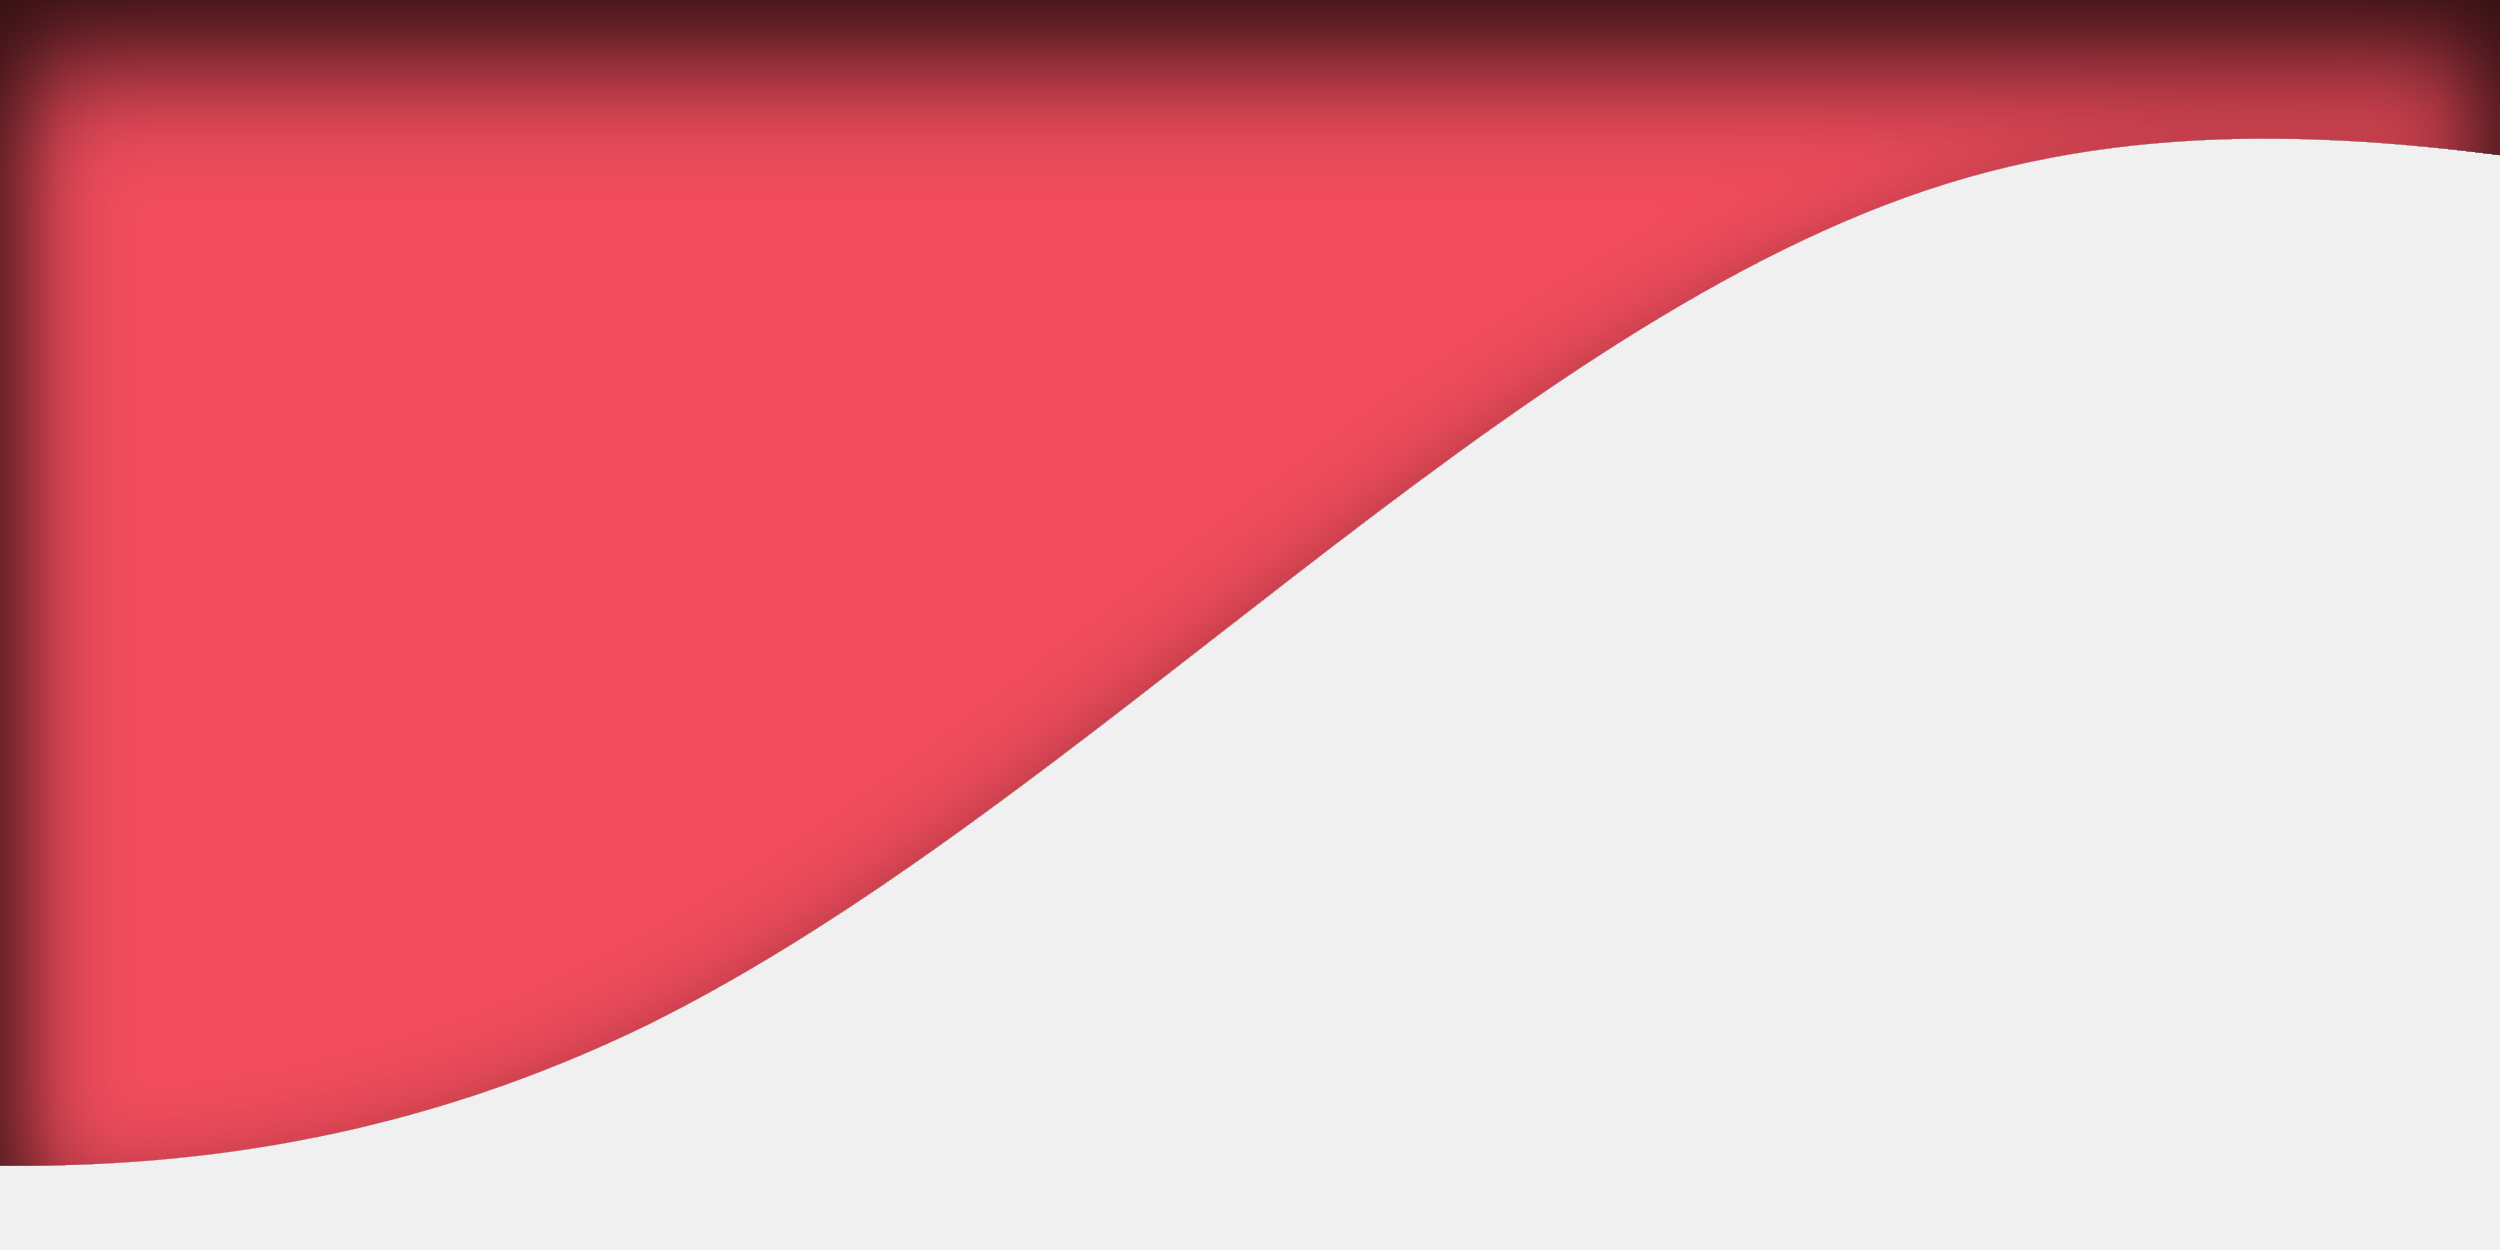
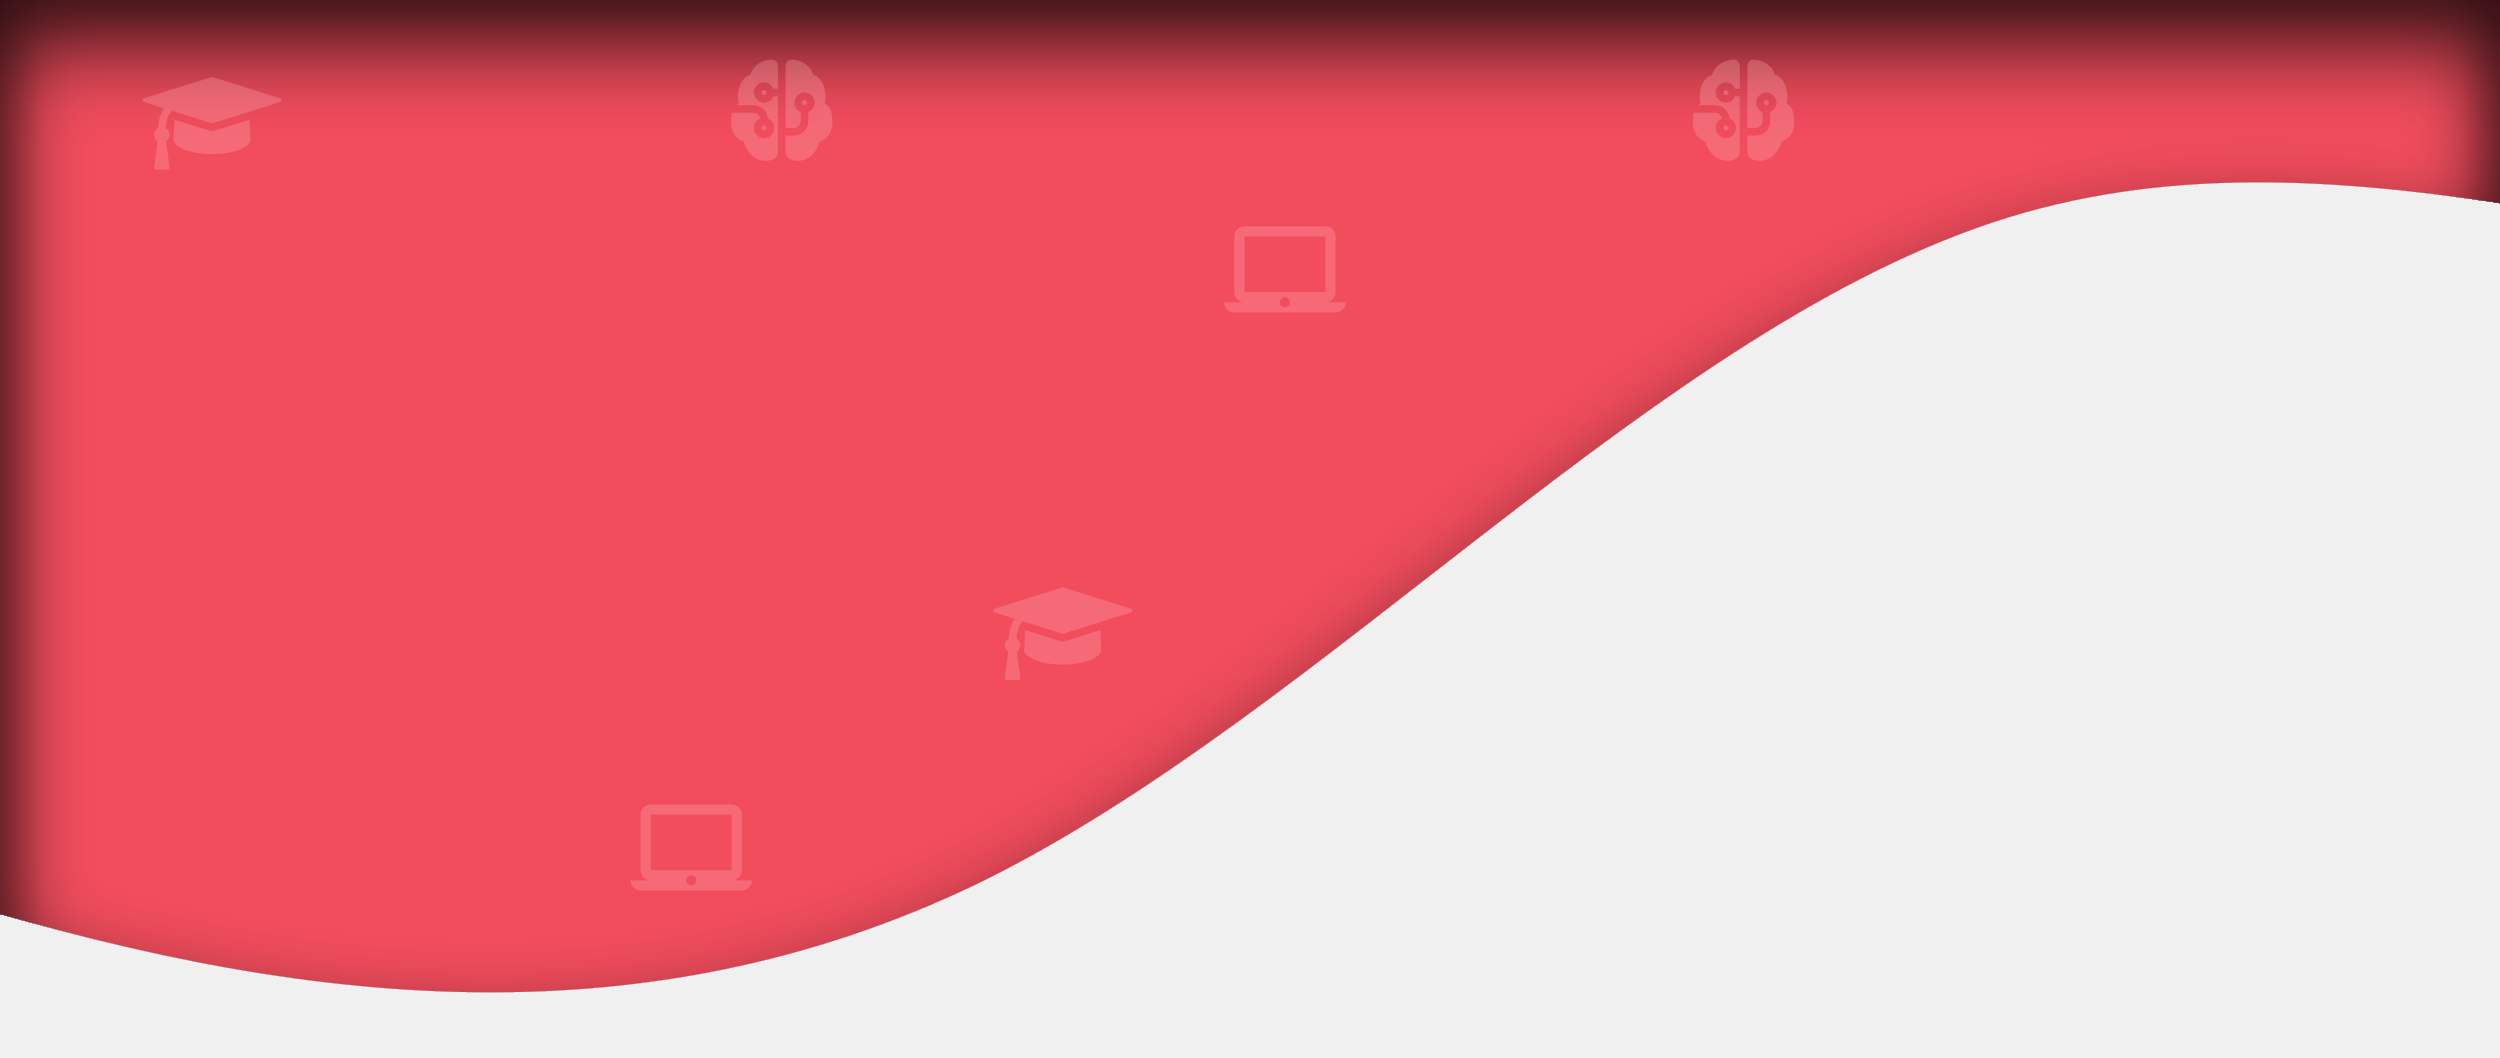
- <svg xmlns="http://www.w3.org/2000/svg" width="1000" height="500" viewBox="0 0 1000 500" fill="none">
+ <svg xmlns="http://www.w3.org/2000/svg" width="1440" height="609" viewBox="0 0 1440 609" fill="none">
  <g clip-path="url(#clip0)">
    <g filter="url(#filter0_i)">
-       <path d="M-817.937 185.136L-727.214 228.823C-636.491 272.509 -455.045 359.883 -274.874 415.645C-94.655 472.589 84.169 494.968 258.669 410.107C433.122 324.064 603.13 127.826 778.857 73.394C954.584 18.962 1136.03 106.335 1313.66 99.171C1491.3 92.007 1665.12 -9.693 1842.12 -32.515C2019.07 -56.518 2199.33 1.312 2289.37 28.16L2379.46 56.188L2360.4 -416.497L2271.58 -412.915C2182.77 -409.333 2005.13 -402.169 1827.5 -395.005C1649.87 -387.841 1472.23 -380.678 1294.6 -373.514C1116.97 -366.35 939.334 -359.186 761.701 -352.023C584.067 -344.859 406.434 -337.695 228.8 -330.531C51.167 -323.368 -126.466 -316.204 -304.1 -309.04C-481.733 -301.876 -659.367 -294.713 -748.183 -291.131L-837 -287.549L-817.937 185.136Z" fill="#F24D5D" />
+       <path d="M-657.35 252.299L-554.312 301.915C-451.274 351.532 -245.199 450.765 -40.571 514.097C164.111 578.771 367.209 604.187 565.396 507.807C763.529 410.084 956.614 187.209 1156.19 125.388C1355.77 63.567 1561.85 162.801 1763.6 154.664C1965.34 146.528 2162.76 31.023 2363.78 5.103C2564.76 -22.158 2769.48 43.522 2871.75 74.014L2974.07 105.847L2952.42 -431L2851.54 -426.932C2750.67 -422.864 2548.93 -414.728 2347.18 -406.592C2145.44 -398.455 1943.69 -390.319 1741.94 -382.183C1540.2 -374.047 1338.45 -365.911 1136.71 -357.774C934.963 -349.638 733.218 -341.502 531.472 -333.366C329.727 -325.23 127.982 -317.094 -73.764 -308.957C-275.509 -300.821 -477.255 -292.685 -578.127 -288.617L-679 -284.549L-657.35 252.299Z" fill="#F24D5D" />
    </g>
+     <path d="M998.861 34.359C1000.92 34.359 1002.1 36.412 1002.1 38.474V51.112H999.488C998.981 49.857 998.052 48.818 996.863 48.172C995.673 47.527 994.295 47.315 992.966 47.574C991.638 47.832 990.44 48.545 989.579 49.59C988.718 50.634 988.247 51.946 988.247 53.3C988.247 54.653 988.718 55.965 989.579 57.01C990.44 58.054 991.638 58.767 992.966 59.026C994.295 59.284 995.673 59.073 996.863 58.427C998.052 57.782 998.981 56.742 999.488 55.487H1002.1V87.273C1002.1 89.011 1001.36 90.741 999.815 91.531C998.411 92.267 996.85 92.655 995.265 92.663C990.861 92.663 987.585 90.435 985.477 87.798C984.016 85.978 982.998 83.845 982.502 81.565C981.14 81.163 979.878 80.477 978.8 79.553C976.73 77.77 975.12 74.912 975.12 70.701C975.12 68.499 975.277 66.579 975.674 64.966H987.953C989.93 64.966 991.57 66.425 991.847 68.323C990.597 68.841 989.565 69.776 988.929 70.97C988.293 72.164 988.091 73.541 988.359 74.868C988.626 76.194 989.346 77.385 990.396 78.239C991.445 79.093 992.759 79.555 994.112 79.547C995.464 79.539 996.772 79.061 997.811 78.195C998.851 77.329 999.556 76.128 999.808 74.799C1000.06 73.47 999.842 72.095 999.191 70.909C998.541 69.722 997.498 68.799 996.242 68.297C996.089 66.203 995.149 64.245 993.611 62.816C992.074 61.386 990.052 60.592 987.953 60.591H978.153C978.59 60.23 979.076 59.934 979.597 59.711C979.296 58.639 979.122 57.536 979.078 56.423C978.981 54.28 979.302 52.048 979.938 50.062C980.568 48.108 981.565 46.203 982.965 44.888C983.844 44.032 984.956 43.457 986.162 43.234C986.743 40.784 988.221 38.76 990.108 37.293C992.532 35.403 995.708 34.359 998.858 34.359H998.861ZM1006.47 78.091H1011.29C1013.49 78.091 1015.61 77.216 1017.16 75.657C1018.72 74.098 1019.6 71.984 1019.6 69.779V64.543C1020.85 64.036 1021.89 63.108 1022.54 61.918C1023.18 60.728 1023.4 59.35 1023.14 58.022C1022.88 56.693 1022.17 55.495 1021.12 54.634C1020.08 53.773 1018.77 53.303 1017.41 53.303C1016.06 53.303 1014.75 53.773 1013.7 54.634C1012.66 55.495 1011.94 56.693 1011.69 58.022C1011.43 59.35 1011.64 60.728 1012.28 61.918C1012.93 63.108 1013.97 64.036 1015.22 64.543V69.779C1015.22 70.823 1014.81 71.825 1014.07 72.563C1013.33 73.302 1012.33 73.716 1011.29 73.716H1006.47V53.32V53.3V38.474C1006.47 36.412 1007.65 34.359 1009.71 34.359C1012.87 34.359 1016.04 35.403 1018.46 37.293C1020.35 38.76 1021.83 40.787 1022.41 43.234C1023.64 43.438 1024.73 44.063 1025.61 44.888C1027.01 46.203 1028 48.105 1028.63 50.062C1029.27 52.048 1029.59 54.28 1029.5 56.423C1029.45 57.52 1029.29 58.64 1028.98 59.711L1029.17 59.798C1030.25 60.306 1031.12 61.102 1031.78 62.161C1033.02 64.159 1033.45 67.034 1033.45 70.701C1033.45 74.915 1031.84 77.776 1029.77 79.553C1028.69 80.478 1027.43 81.164 1026.07 81.565C1025.57 83.845 1024.56 85.978 1023.1 87.798C1020.99 90.435 1017.71 92.663 1013.3 92.663C1011.72 92.656 1010.16 92.269 1008.75 91.534C1007.21 90.741 1006.47 89.011 1006.47 87.273V78.091ZM992.62 53.3C992.62 52.913 992.773 52.542 993.047 52.269C993.32 51.995 993.691 51.841 994.078 51.841C994.465 51.841 994.836 51.995 995.109 52.269C995.383 52.542 995.536 52.913 995.536 53.3C995.536 53.687 995.383 54.057 995.109 54.331C994.836 54.604 994.465 54.758 994.078 54.758C993.691 54.758 993.32 54.604 993.047 54.331C992.773 54.057 992.62 53.687 992.62 53.3ZM994.078 72.258C993.691 72.258 993.32 72.412 993.047 72.685C992.773 72.959 992.62 73.33 992.62 73.716C992.62 74.103 992.773 74.474 993.047 74.748C993.32 75.021 993.691 75.175 994.078 75.175C994.465 75.175 994.836 75.021 995.109 74.748C995.383 74.474 995.536 74.103 995.536 73.716C995.536 73.33 995.383 72.959 995.109 72.685C994.836 72.412 994.465 72.258 994.078 72.258ZM1015.95 59.133C1015.95 59.52 1016.11 59.891 1016.38 60.164C1016.65 60.438 1017.02 60.591 1017.41 60.591C1017.8 60.591 1018.17 60.438 1018.44 60.164C1018.72 59.891 1018.87 59.52 1018.87 59.133C1018.87 58.746 1018.72 58.375 1018.44 58.102C1018.17 57.828 1017.8 57.675 1017.41 57.675C1017.02 57.675 1016.65 57.828 1016.38 58.102C1016.11 58.375 1015.95 58.746 1015.95 59.133Z" fill="#FFB1B8" fill-opacity="0.29" />
+     <path d="M444.861 34.359C446.923 34.359 448.099 36.412 448.099 38.474V51.112H445.488C444.981 49.857 444.052 48.818 442.863 48.172C441.673 47.527 440.295 47.315 438.966 47.574C437.638 47.832 436.44 48.545 435.579 49.59C434.718 50.634 434.247 51.946 434.247 53.3C434.247 54.653 434.718 55.965 435.579 57.01C436.44 58.054 437.638 58.767 438.966 59.026C440.295 59.284 441.673 59.073 442.863 58.427C444.052 57.782 444.981 56.742 445.488 55.487H448.099V87.273C448.099 89.011 447.364 90.741 445.815 91.531C444.411 92.267 442.85 92.655 441.265 92.663C436.861 92.663 433.585 90.435 431.477 87.798C430.016 85.978 428.998 83.845 428.502 81.565C427.14 81.163 425.878 80.477 424.8 79.553C422.73 77.77 421.12 74.912 421.12 70.701C421.12 68.499 421.277 66.579 421.674 64.966H433.953C435.93 64.966 437.57 66.425 437.847 68.323C436.597 68.841 435.565 69.776 434.929 70.97C434.293 72.164 434.091 73.541 434.359 74.868C434.626 76.194 435.346 77.385 436.396 78.239C437.445 79.093 438.759 79.555 440.112 79.547C441.464 79.539 442.772 79.061 443.811 78.195C444.851 77.329 445.556 76.128 445.808 74.799C446.06 73.47 445.842 72.095 445.191 70.909C444.541 69.722 443.498 68.799 442.242 68.297C442.089 66.203 441.149 64.245 439.611 62.816C438.074 61.386 436.052 60.592 433.953 60.591H424.153C424.59 60.23 425.076 59.934 425.597 59.711C425.296 58.639 425.122 57.536 425.078 56.423C424.981 54.28 425.302 52.048 425.938 50.062C426.568 48.108 427.565 46.203 428.965 44.888C429.844 44.032 430.956 43.457 432.162 43.234C432.743 40.784 434.221 38.76 436.108 37.293C438.532 35.403 441.708 34.359 444.858 34.359H444.861ZM452.474 78.091H457.286C459.491 78.091 461.605 77.216 463.164 75.657C464.723 74.098 465.599 71.984 465.599 69.779V64.543C466.854 64.036 467.893 63.108 468.539 61.918C469.184 60.728 469.396 59.35 469.137 58.022C468.879 56.693 468.166 55.495 467.121 54.634C466.077 53.773 464.765 53.303 463.411 53.303C462.058 53.303 460.746 53.773 459.701 54.634C458.657 55.495 457.944 56.693 457.685 58.022C457.427 59.35 457.638 60.728 458.284 61.918C458.93 63.108 459.969 64.036 461.224 64.543V69.779C461.224 70.823 460.809 71.825 460.071 72.563C459.332 73.302 458.331 73.716 457.286 73.716H452.474V53.32V53.3V38.474C452.474 36.412 453.649 34.359 455.711 34.359C458.867 34.359 462.04 35.403 464.464 37.293C466.351 38.76 467.83 40.787 468.41 43.234C469.635 43.438 470.726 44.063 471.607 44.888C473.007 46.203 474.005 48.105 474.635 50.062C475.27 52.048 475.591 54.28 475.495 56.423C475.445 57.52 475.285 58.64 474.976 59.711L475.168 59.798C476.248 60.306 477.123 61.102 477.776 62.161C479.015 64.159 479.453 67.034 479.453 70.701C479.453 74.915 477.843 77.776 475.772 79.553C474.694 80.478 473.431 81.164 472.068 81.565C471.573 83.845 470.555 85.978 469.096 87.798C466.987 90.435 463.712 92.663 459.305 92.663C457.72 92.656 456.159 92.269 454.755 91.534C453.209 90.741 452.474 89.011 452.474 87.273V78.091ZM438.62 53.3C438.62 52.913 438.773 52.542 439.047 52.269C439.32 51.995 439.691 51.841 440.078 51.841C440.465 51.841 440.836 51.995 441.109 52.269C441.383 52.542 441.536 52.913 441.536 53.3C441.536 53.687 441.383 54.057 441.109 54.331C440.836 54.604 440.465 54.758 440.078 54.758C439.691 54.758 439.32 54.604 439.047 54.331C438.773 54.057 438.62 53.687 438.62 53.3ZM440.078 72.258C439.691 72.258 439.32 72.412 439.047 72.685C438.773 72.959 438.62 73.33 438.62 73.716C438.62 74.103 438.773 74.474 439.047 74.748C439.32 75.021 439.691 75.175 440.078 75.175C440.465 75.175 440.836 75.021 441.109 74.748C441.383 74.474 441.536 74.103 441.536 73.716C441.536 73.33 441.383 72.959 441.109 72.685C440.836 72.412 440.465 72.258 440.078 72.258ZM461.953 59.133C461.953 59.52 462.107 59.891 462.38 60.164C462.654 60.438 463.025 60.591 463.411 60.591C463.798 60.591 464.169 60.438 464.442 60.164C464.716 59.891 464.87 59.52 464.87 59.133C464.87 58.746 464.716 58.375 464.442 58.102C464.169 57.828 463.798 57.675 463.411 57.675C463.025 57.675 462.654 57.828 462.38 58.102C462.107 58.375 461.953 58.746 461.953 59.133Z" fill="#FFB1B8" fill-opacity="0.29" />
+     <path d="M143.717 68.942L144.342 79.914C144.434 81.512 143.485 82.993 141.495 84.359C139.504 85.725 136.784 86.807 133.335 87.605C129.886 88.404 126.147 88.803 122.12 88.803C118.092 88.803 114.353 88.404 110.904 87.605C107.455 86.807 104.735 85.725 102.745 84.359C100.754 82.993 99.805 81.512 99.897 79.914L100.522 68.942L120.453 75.227C120.962 75.389 121.518 75.47 122.12 75.47C122.721 75.47 123.277 75.389 123.786 75.227L143.717 68.942ZM162.12 57.692C162.12 58.225 161.865 58.583 161.356 58.769L122.467 70.991C122.374 71.014 122.259 71.026 122.12 71.026C121.981 71.026 121.865 71.014 121.772 70.991L99.133 63.838C98.138 64.625 97.316 65.916 96.668 67.71C96.02 69.504 95.627 71.57 95.488 73.907C96.946 74.741 97.675 76.002 97.675 77.692C97.675 79.289 97.004 80.528 95.661 81.407L97.675 96.442C97.722 96.766 97.629 97.056 97.397 97.31C97.189 97.565 96.911 97.692 96.564 97.692H89.897C89.55 97.692 89.272 97.565 89.064 97.31C88.833 97.056 88.74 96.766 88.786 96.442L90.8 81.407C89.458 80.528 88.786 79.289 88.786 77.692C88.786 76.002 89.539 74.718 91.043 73.838C91.298 69.046 92.432 65.227 94.446 62.38L82.883 58.769C82.374 58.583 82.12 58.225 82.12 57.692C82.12 57.16 82.374 56.801 82.883 56.616L121.772 44.394C121.865 44.37 121.981 44.359 122.12 44.359C122.259 44.359 122.374 44.37 122.467 44.394L161.356 56.616C161.865 56.801 162.12 57.16 162.12 57.692Z" fill="#FFB1B8" fill-opacity="0.29" />
+     <path d="M633.717 362.942L634.342 373.914C634.434 375.512 633.485 376.993 631.495 378.359C629.504 379.725 626.784 380.807 623.335 381.605C619.886 382.404 616.147 382.803 612.12 382.803C608.092 382.803 604.353 382.404 600.904 381.605C597.455 380.807 594.735 379.725 592.745 378.359C590.754 376.993 589.805 375.512 589.897 373.914L590.522 362.942L610.453 369.227C610.962 369.389 611.518 369.47 612.12 369.47C612.721 369.47 613.277 369.389 613.786 369.227L633.717 362.942ZM652.12 351.692C652.12 352.225 651.865 352.583 651.356 352.769L612.467 364.991C612.374 365.014 612.259 365.026 612.12 365.026C611.981 365.026 611.865 365.014 611.772 364.991L589.134 357.838C588.138 358.625 587.316 359.916 586.668 361.71C586.02 363.504 585.627 365.57 585.488 367.907C586.946 368.741 587.675 370.002 587.675 371.692C587.675 373.289 587.004 374.528 585.661 375.407L587.675 390.442C587.721 390.766 587.629 391.056 587.397 391.31C587.189 391.565 586.911 391.692 586.564 391.692H579.897C579.55 391.692 579.272 391.565 579.064 391.31C578.833 391.056 578.74 390.766 578.786 390.442L580.8 375.407C579.458 374.528 578.786 373.289 578.786 371.692C578.786 370.002 579.539 368.718 581.043 367.838C581.298 363.046 582.432 359.227 584.446 356.38L572.884 352.769C572.374 352.583 572.12 352.225 572.12 351.692C572.12 351.16 572.374 350.801 572.884 350.616L611.772 338.394C611.865 338.37 611.981 338.359 612.12 338.359C612.259 338.359 612.374 338.37 612.467 338.394L651.356 350.616C651.865 350.801 652.12 351.16 652.12 351.692Z" fill="#FFB1B8" fill-opacity="0.29" />
+     <path d="M421.453 507.109C424.661 507.109 427.257 504.484 427.257 501.276L427.286 469.192C427.286 465.984 424.661 463.359 421.453 463.359H374.786C371.578 463.359 368.953 465.984 368.953 469.192V501.276C368.953 504.484 371.578 507.109 374.786 507.109H363.12C363.12 510.317 365.745 512.942 368.953 512.942H427.286C430.495 512.942 433.12 510.317 433.12 507.109H421.453ZM374.786 469.192H421.453V501.276H374.786V469.192ZM398.12 510.026C396.515 510.026 395.203 508.713 395.203 507.109C395.203 505.505 396.515 504.192 398.12 504.192C399.724 504.192 401.036 505.505 401.036 507.109C401.036 508.713 399.724 510.026 398.12 510.026Z" fill="#FFB1B8" fill-opacity="0.29" />
+     <path d="M763.453 174.109C766.661 174.109 769.257 171.484 769.257 168.276L769.286 136.192C769.286 132.984 766.661 130.359 763.453 130.359H716.786C713.578 130.359 710.953 132.984 710.953 136.192V168.276C710.953 171.484 713.578 174.109 716.786 174.109H705.12C705.12 177.317 707.745 179.942 710.953 179.942H769.286C772.495 179.942 775.12 177.317 775.12 174.109H763.453ZM716.786 136.192H763.453V168.276H716.786V136.192ZM740.12 177.026C738.515 177.026 737.203 175.713 737.203 174.109C737.203 172.505 738.515 171.192 740.12 171.192C741.724 171.192 743.036 172.505 743.036 174.109C743.036 175.713 741.724 177.026 740.12 177.026Z" fill="#FFB1B8" fill-opacity="0.29" />
  </g>
  <defs>
-     <filter id="filter0_i" x="-837" y="-416.497" width="3229.15" height="941.12" filterUnits="userSpaceOnUse" color-interpolation-filters="sRGB">
+     <filter id="filter0_i" x="-679" y="-431" width="3667.47" height="1065.47" filterUnits="userSpaceOnUse" color-interpolation-filters="sRGB">
      <feFlood flood-opacity="0" result="BackgroundImageFix" />
      <feBlend mode="normal" in="SourceGraphic" in2="BackgroundImageFix" result="shape" />
      <feColorMatrix in="SourceAlpha" type="matrix" values="0 0 0 0 0 0 0 0 0 0 0 0 0 0 0 0 0 0 127 0" result="hardAlpha" />
      <feOffset dy="25" />
      <feGaussianBlur stdDeviation="25" />
      <feComposite in2="hardAlpha" operator="arithmetic" k2="-1" k3="1" />
      <feColorMatrix type="matrix" values="0 0 0 0 0 0 0 0 0 0 0 0 0 0 0 0 0 0 0.8 0" />
      <feBlend mode="normal" in2="shape" result="effect1_innerShadow" />
    </filter>
    <clipPath id="clip0">
-       <rect width="3634.37" height="1074.57" fill="white" transform="translate(-837 -287.549) rotate(-2.30942)" />
+       <rect width="3634.37" height="1074.57" fill="white" transform="translate(-679 -284.549) rotate(-2.30942)" />
    </clipPath>
  </defs>
</svg>
